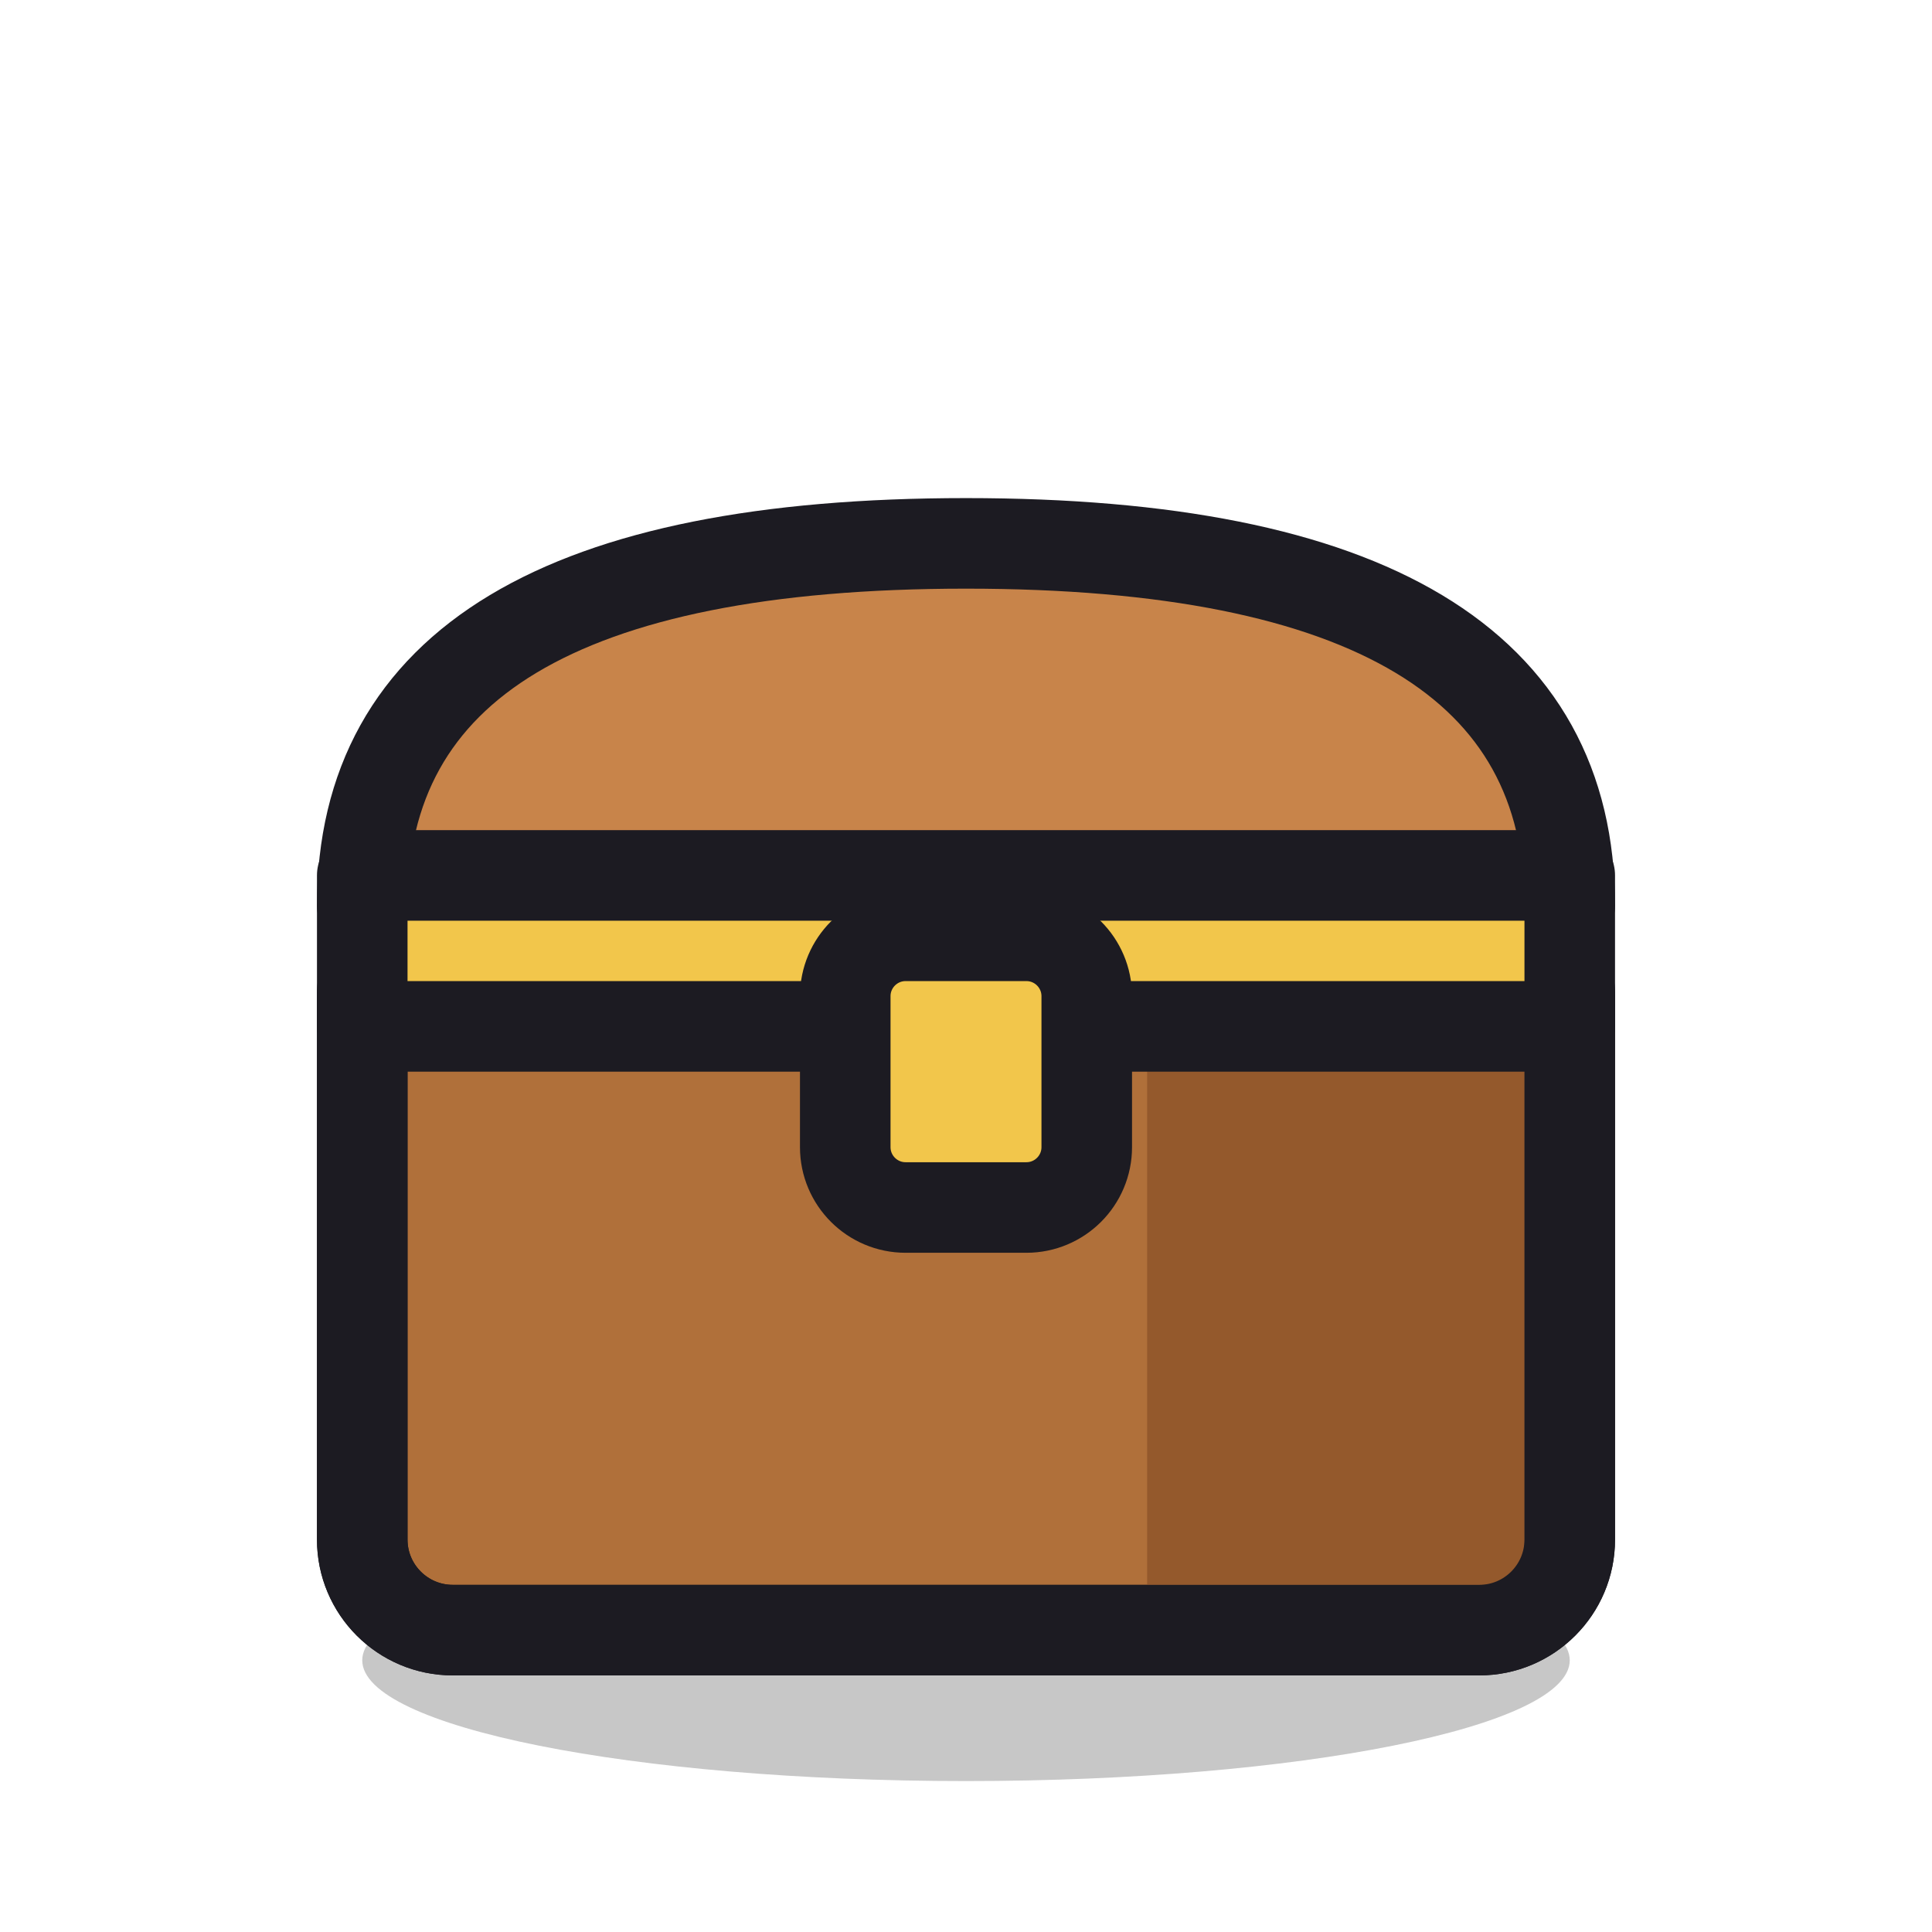
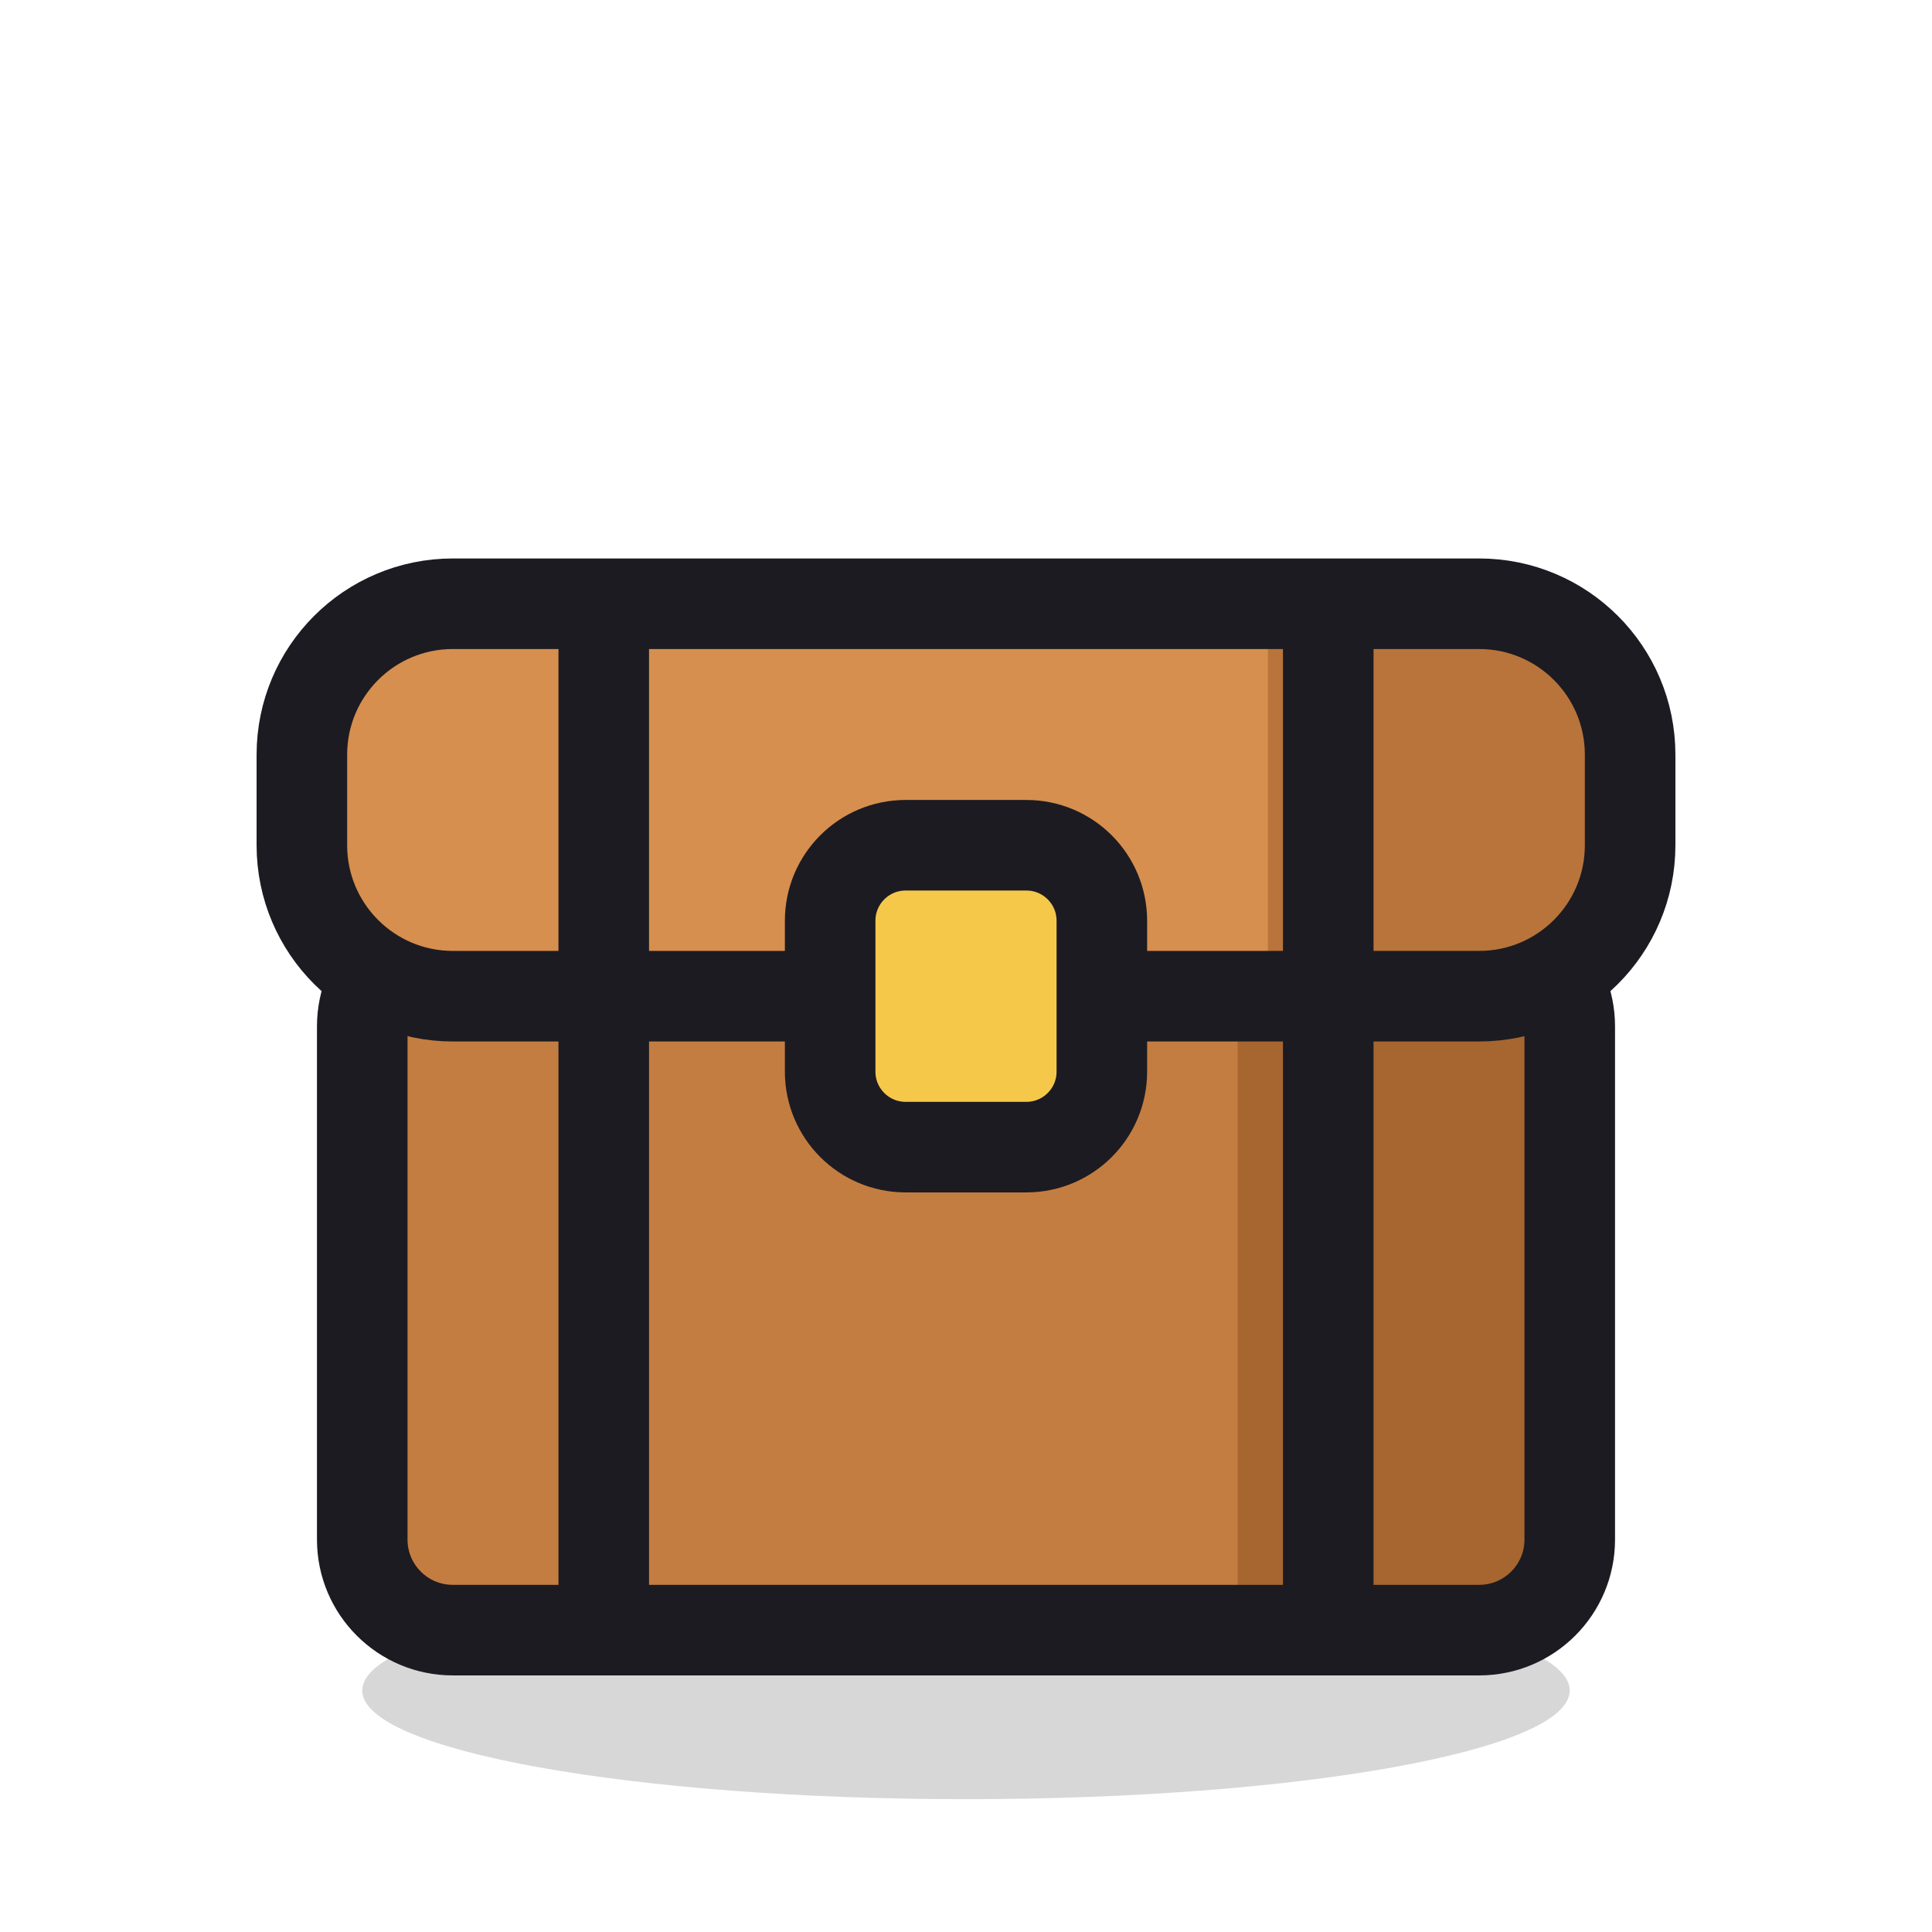
<svg xmlns="http://www.w3.org/2000/svg" width="64" height="64" viewBox="0 0 64 64">
-   <ellipse cx="32" cy="55" rx="20" ry="4" fill="#000" fill-opacity="0.22" />
-   <rect x="12" y="30" width="40" height="24" rx="3" fill="#b0703a" stroke="#1c1b22" stroke-width="3" stroke-linejoin="round" stroke-linecap="round" />
-   <rect x="38" y="31.5" width="12.5" height="21" fill="#94592c" />
-   <rect x="12" y="30" width="40" height="24" rx="3" fill="none" stroke="#1c1b22" stroke-width="3" stroke-linejoin="round" stroke-linecap="round" />
-   <path d="M12 30 Q12 18 32 18 Q52 18 52 30 Z" fill="#c8844a" stroke="#1c1b22" stroke-width="3" stroke-linejoin="round" stroke-linecap="round" />
-   <rect x="12" y="29" width="40" height="5" fill="#f2c64b" stroke="#1c1b22" stroke-width="3" stroke-linejoin="round" stroke-linecap="round" />
-   <rect x="28" y="31" width="8" height="9" rx="2" fill="#f2c64b" stroke="#1c1b22" stroke-width="3" stroke-linejoin="round" stroke-linecap="round" />
+   <ellipse cx="32" cy="56" rx="20" ry="3.6" fill="#000" fill-opacity="0.16" />
+   <clipPath id="chb">
+     <rect x="12" y="31" width="40" height="23" rx="3" fill="#000" />
+   </clipPath>
+   <rect x="12" y="31" width="40" height="23" rx="3" fill="#c47d40" />
+   <rect x="41" y="0" width="64" height="64" fill="#a7652f" clip-path="url(#chb)" />
+   <rect x="12" y="31" width="40" height="23" rx="3" fill="none" stroke="#1c1b22" stroke-width="3" stroke-linejoin="round" stroke-linecap="round" />
+   <clipPath id="chl">
+     <rect x="10" y="20" width="44" height="13" rx="5" fill="#000" />
+   </clipPath>
+   <rect x="10" y="20" width="44" height="13" rx="5" fill="#d68f4e" />
+   <rect x="42" y="0" width="64" height="64" fill="#b8743a" clip-path="url(#chl)" />
+   <rect x="10" y="20" width="44" height="13" rx="5" fill="none" stroke="#1c1b22" stroke-width="3" stroke-linejoin="round" stroke-linecap="round" />
+   <path d="M20 20 L20 54 M44 20 L44 54" stroke="#1c1b22" stroke-width="3" />
+   <rect x="27.5" y="28" width="9" height="10" rx="2.5" fill="#f5c84a" stroke="#1c1b22" stroke-width="3" stroke-linejoin="round" stroke-linecap="round" />
</svg>
